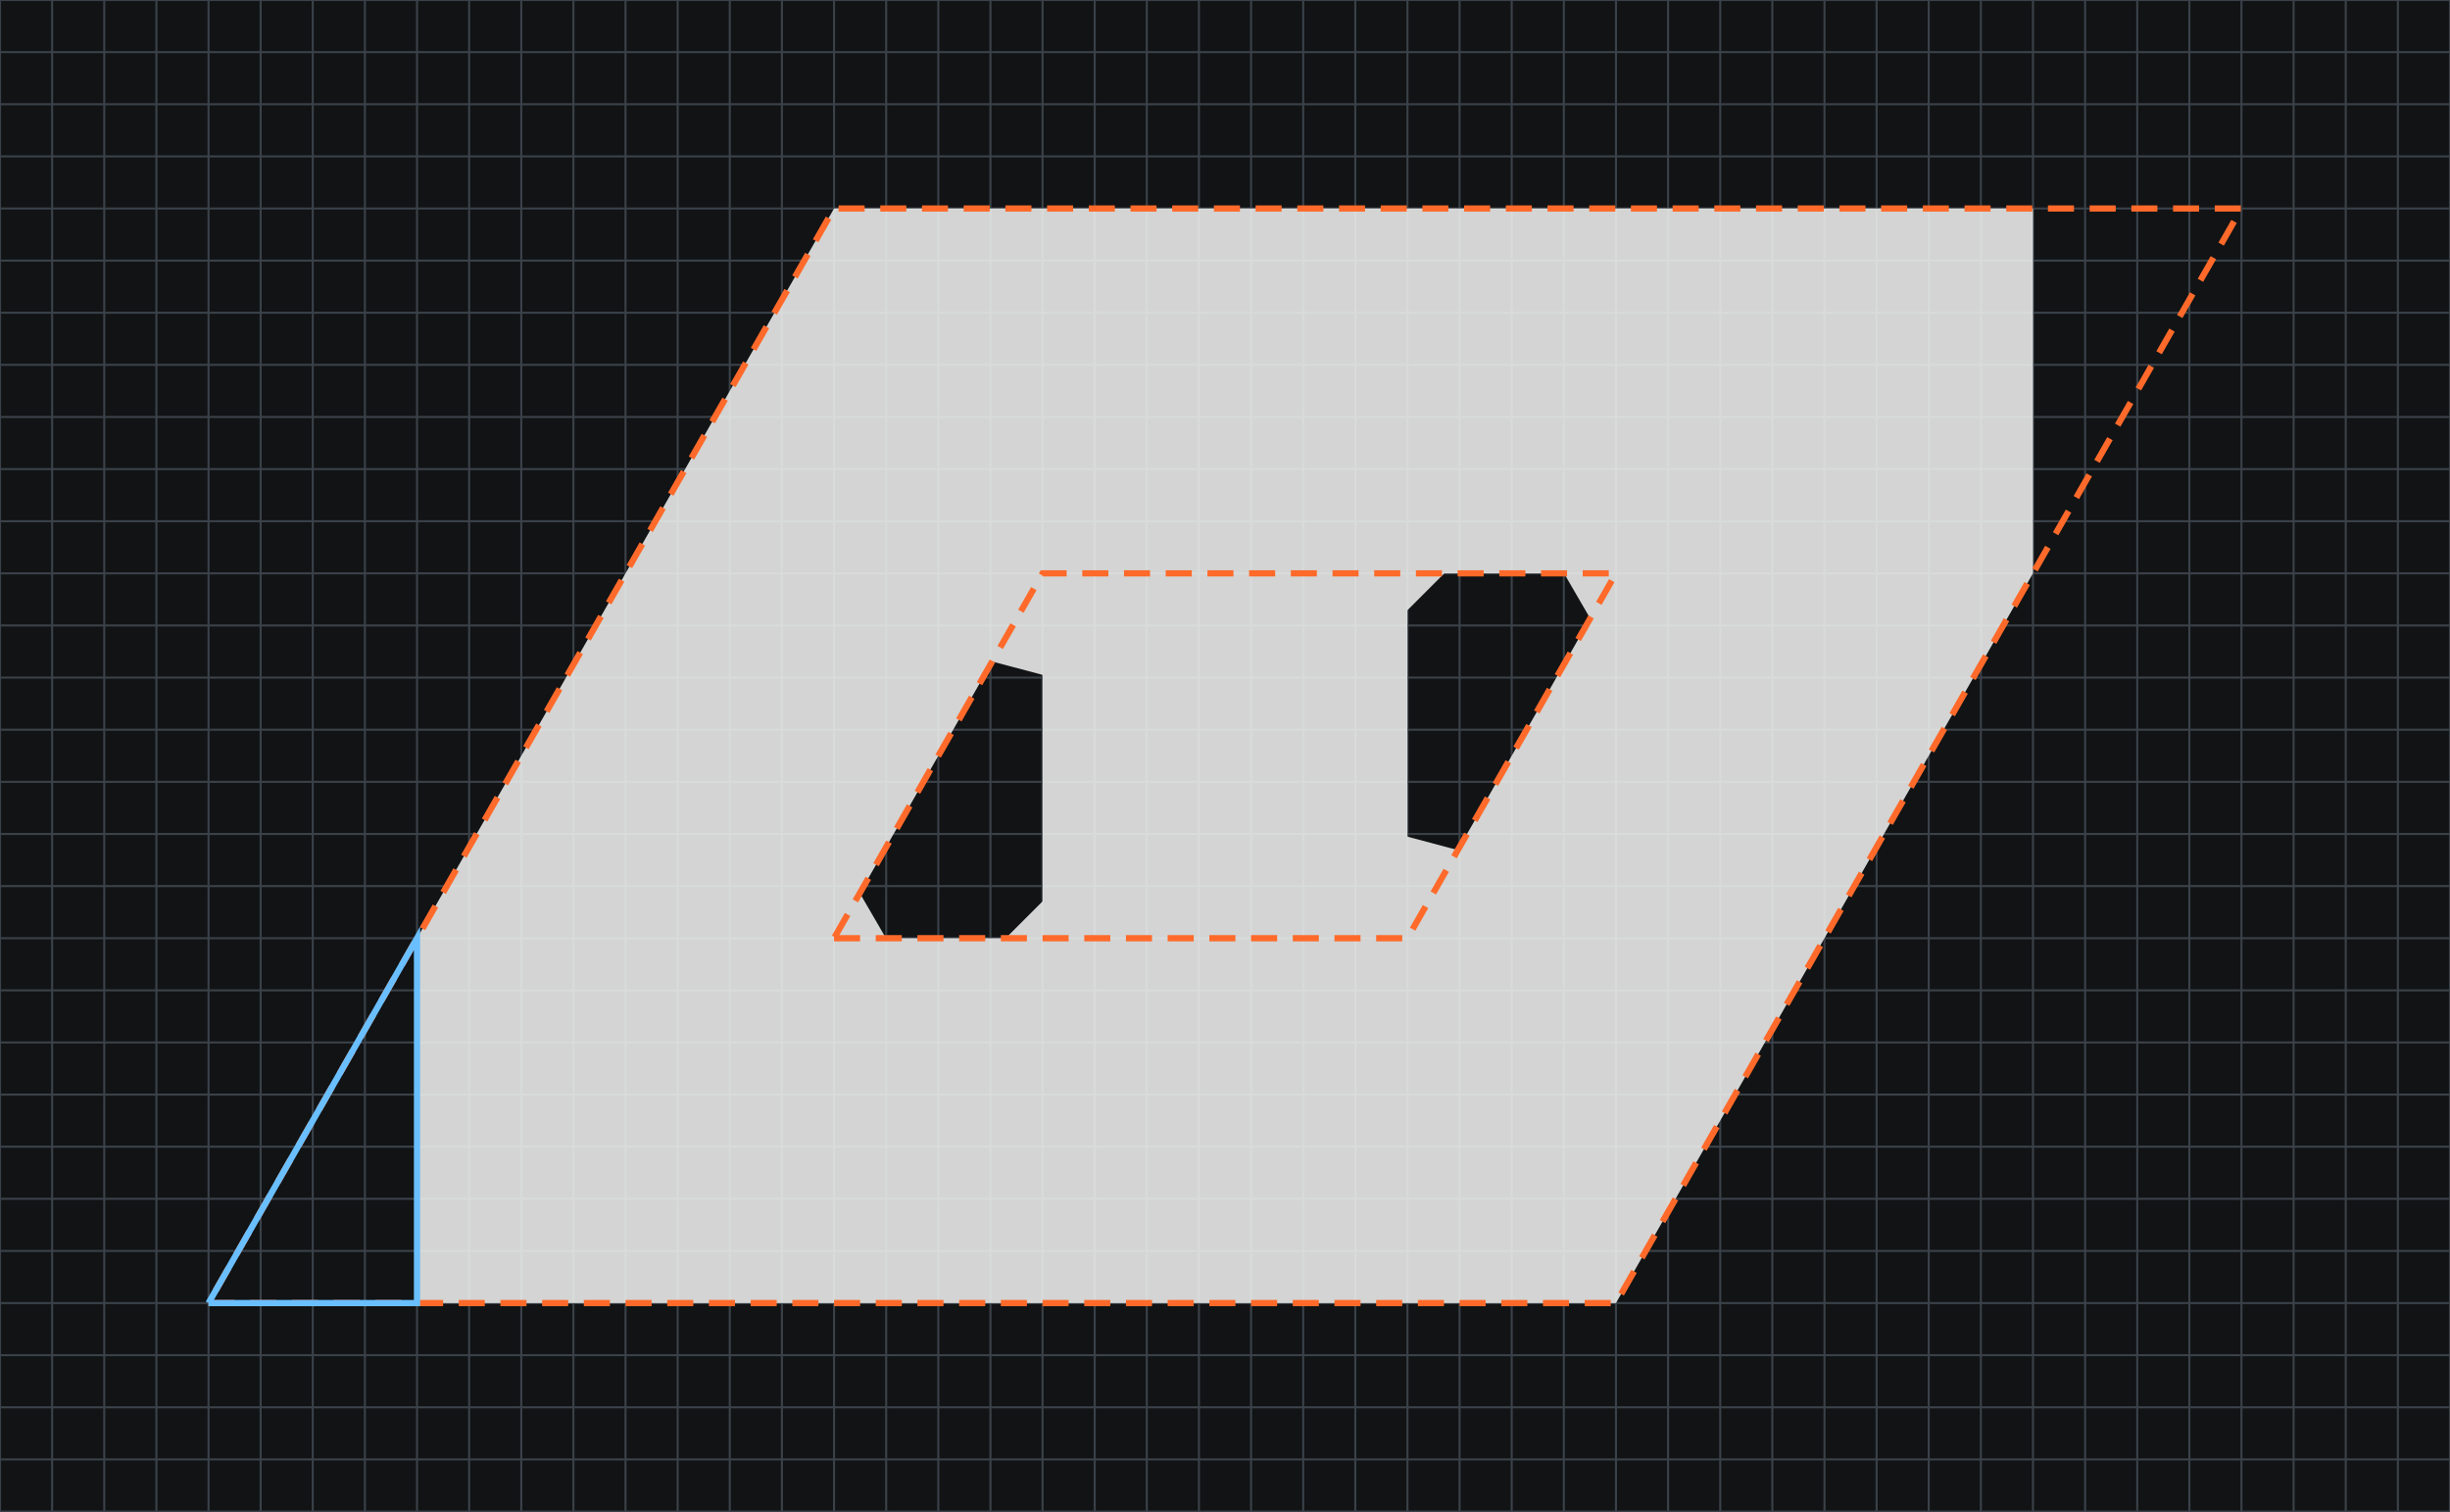
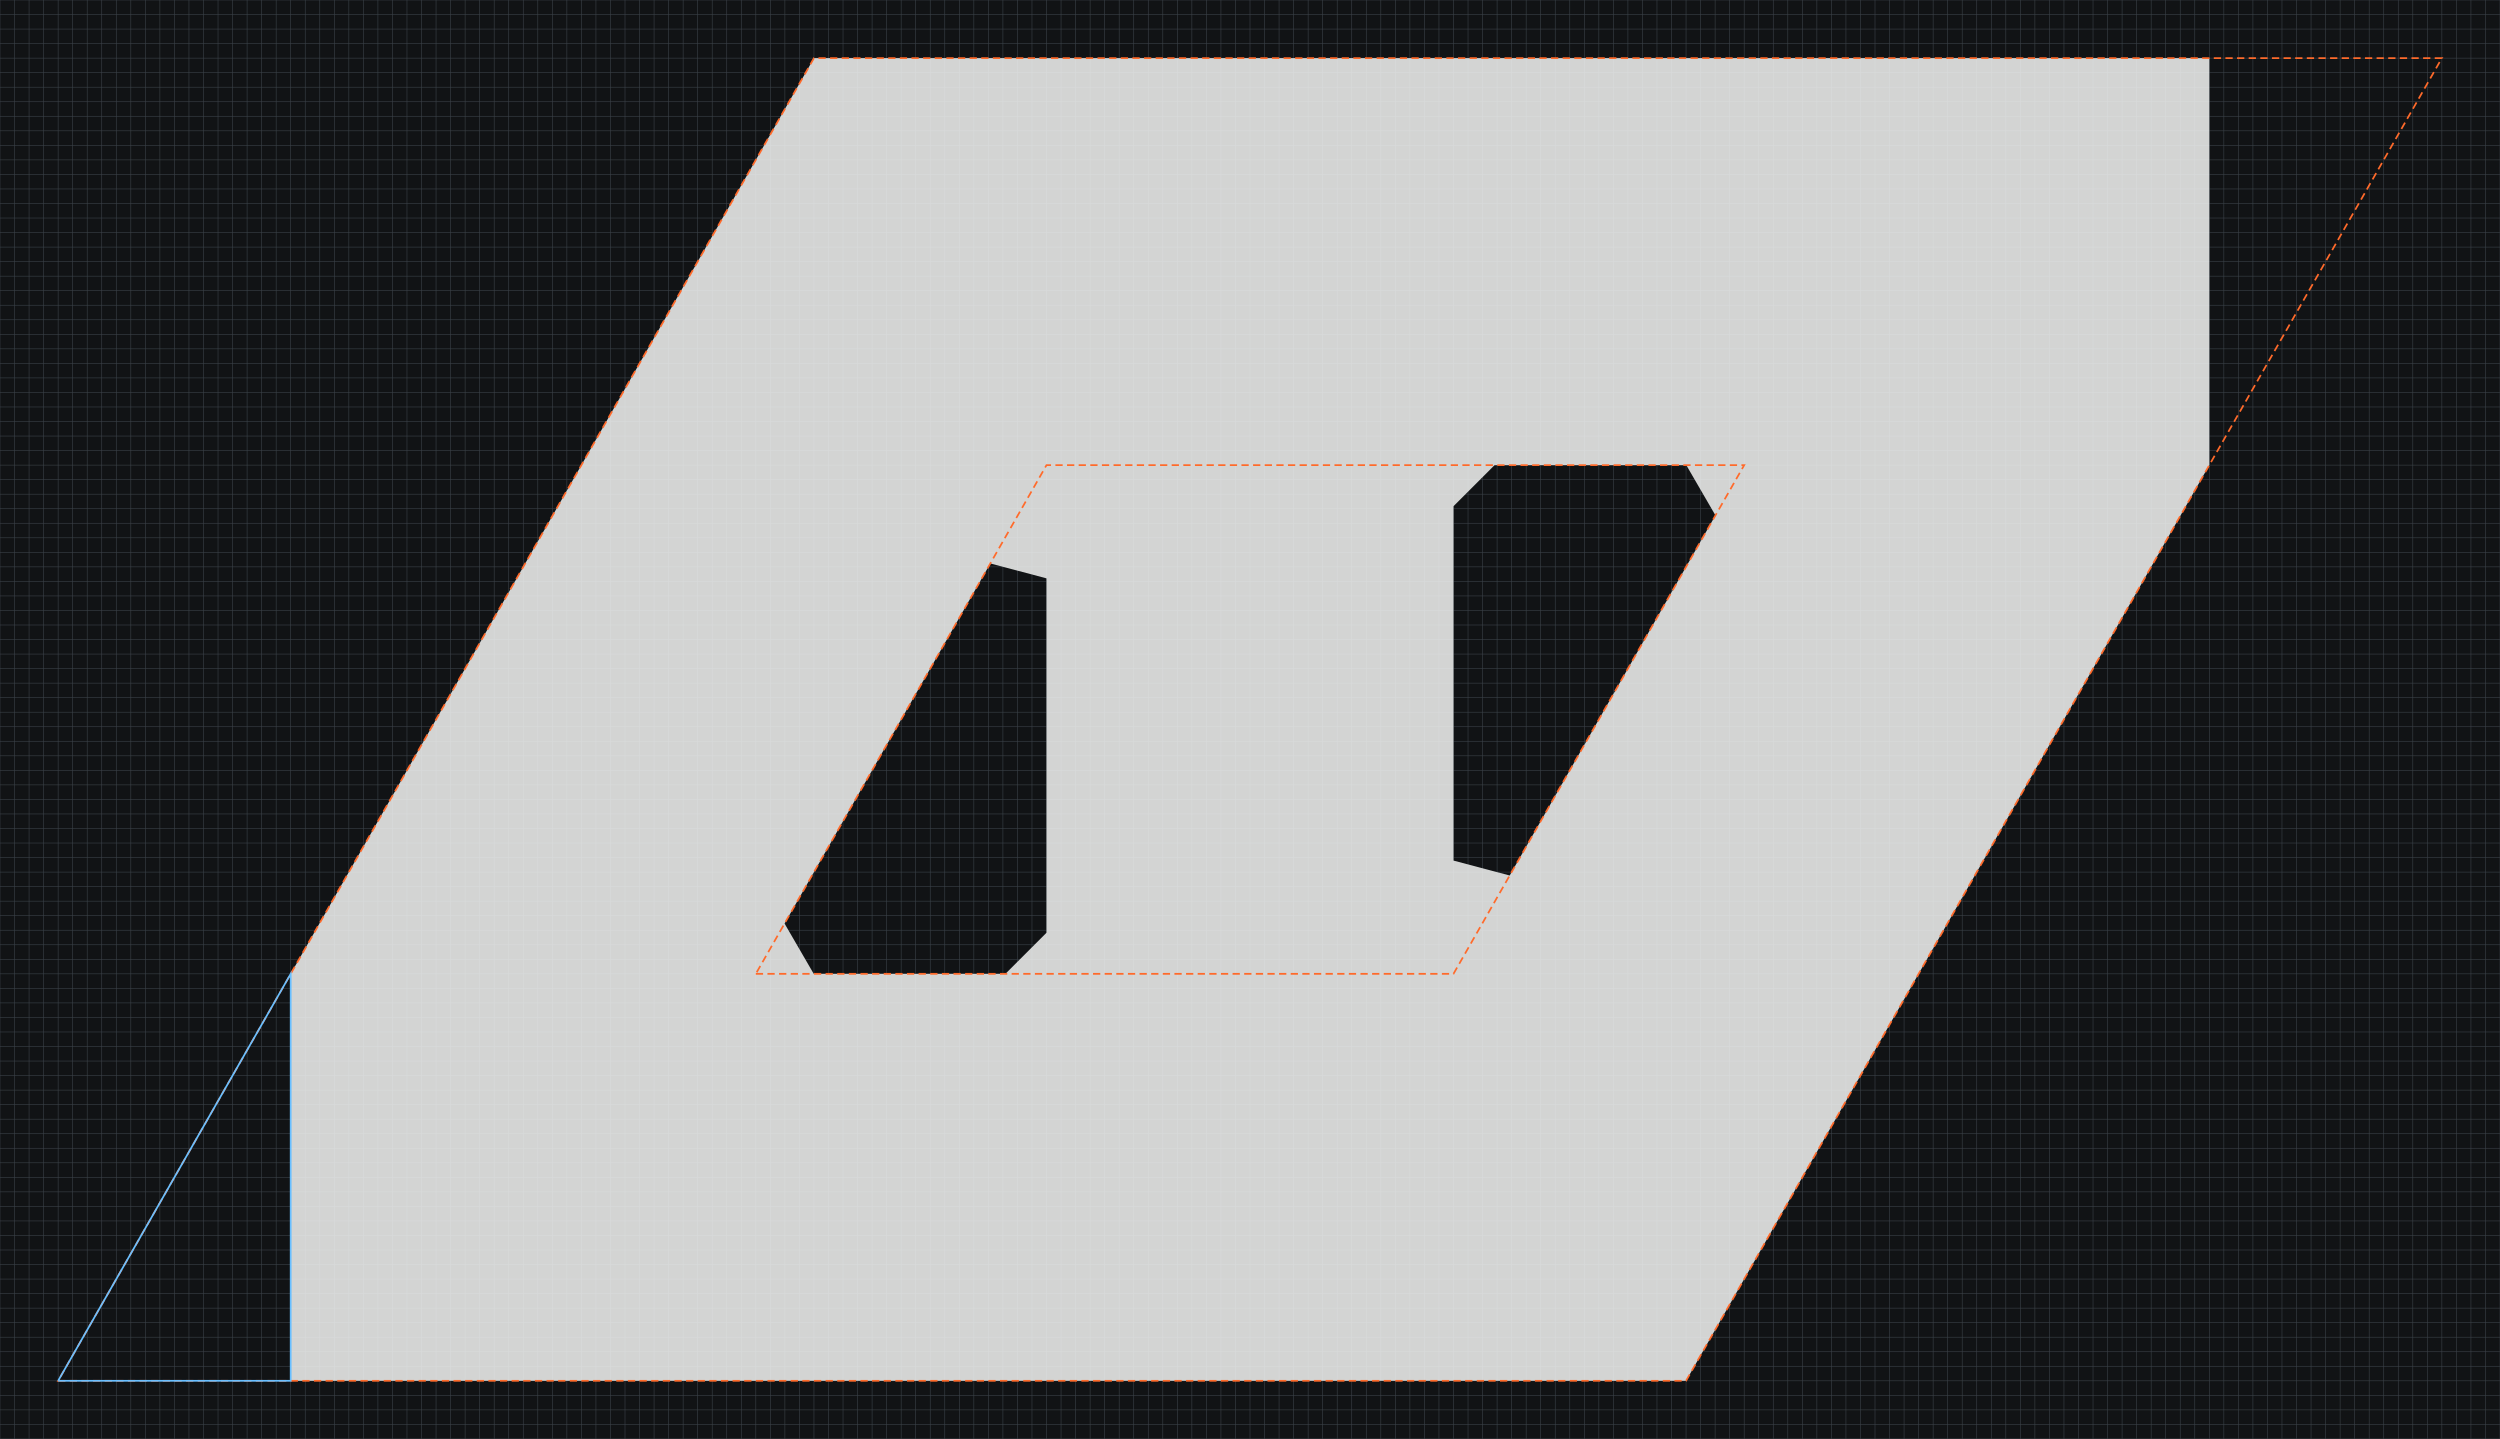
- <svg xmlns="http://www.w3.org/2000/svg" viewBox="-40 -40 470 290">
-   <rect x="-40" y="-40" width="470" height="290" fill="#111315" />
-   <g stroke="#3A4148" stroke-width="0.4">
-     <line x1="-40" y1="-40" x2="-40" y2="250" />
-     <line x1="-30" y1="-40" x2="-30" y2="250" />
-     <line x1="-20" y1="-40" x2="-20" y2="250" />
-     <line x1="-10" y1="-40" x2="-10" y2="250" />
-     <line x1="0" y1="-40" x2="0" y2="250" />
-     <line x1="10" y1="-40" x2="10" y2="250" />
-     <line x1="20" y1="-40" x2="20" y2="250" />
-     <line x1="30" y1="-40" x2="30" y2="250" />
-     <line x1="40" y1="-40" x2="40" y2="250" />
-     <line x1="50" y1="-40" x2="50" y2="250" />
-     <line x1="60" y1="-40" x2="60" y2="250" />
-     <line x1="70" y1="-40" x2="70" y2="250" />
-     <line x1="80" y1="-40" x2="80" y2="250" />
-     <line x1="90" y1="-40" x2="90" y2="250" />
-     <line x1="100" y1="-40" x2="100" y2="250" />
-     <line x1="110" y1="-40" x2="110" y2="250" />
-     <line x1="120" y1="-40" x2="120" y2="250" />
-     <line x1="130" y1="-40" x2="130" y2="250" />
-     <line x1="140" y1="-40" x2="140" y2="250" />
-     <line x1="150" y1="-40" x2="150" y2="250" />
-     <line x1="160" y1="-40" x2="160" y2="250" />
-     <line x1="170" y1="-40" x2="170" y2="250" />
-     <line x1="180" y1="-40" x2="180" y2="250" />
-     <line x1="190" y1="-40" x2="190" y2="250" />
-     <line x1="200" y1="-40" x2="200" y2="250" />
-     <line x1="210" y1="-40" x2="210" y2="250" />
-     <line x1="220" y1="-40" x2="220" y2="250" />
-     <line x1="230" y1="-40" x2="230" y2="250" />
-     <line x1="240" y1="-40" x2="240" y2="250" />
-     <line x1="250" y1="-40" x2="250" y2="250" />
-     <line x1="260" y1="-40" x2="260" y2="250" />
-     <line x1="270" y1="-40" x2="270" y2="250" />
-     <line x1="280" y1="-40" x2="280" y2="250" />
-     <line x1="290" y1="-40" x2="290" y2="250" />
-     <line x1="300" y1="-40" x2="300" y2="250" />
-     <line x1="310" y1="-40" x2="310" y2="250" />
-     <line x1="320" y1="-40" x2="320" y2="250" />
-     <line x1="330" y1="-40" x2="330" y2="250" />
-     <line x1="340" y1="-40" x2="340" y2="250" />
-     <line x1="350" y1="-40" x2="350" y2="250" />
-     <line x1="360" y1="-40" x2="360" y2="250" />
-     <line x1="370" y1="-40" x2="370" y2="250" />
-     <line x1="380" y1="-40" x2="380" y2="250" />
-     <line x1="390" y1="-40" x2="390" y2="250" />
-     <line x1="400" y1="-40" x2="400" y2="250" />
-     <line x1="410" y1="-40" x2="410" y2="250" />
-     <line x1="420" y1="-40" x2="420" y2="250" />
-     <line x1="430" y1="-40" x2="430" y2="250" />
-     <line x1="-40" y1="-40" x2="430" y2="-40" />
-     <line x1="-40" y1="-30" x2="430" y2="-30" />
-     <line x1="-40" y1="-20" x2="430" y2="-20" />
-     <line x1="-40" y1="-10" x2="430" y2="-10" />
-     <line x1="-40" y1="0" x2="430" y2="0" />
-     <line x1="-40" y1="10" x2="430" y2="10" />
-     <line x1="-40" y1="20" x2="430" y2="20" />
-     <line x1="-40" y1="30" x2="430" y2="30" />
-     <line x1="-40" y1="40" x2="430" y2="40" />
-     <line x1="-40" y1="50" x2="430" y2="50" />
-     <line x1="-40" y1="60" x2="430" y2="60" />
-     <line x1="-40" y1="70" x2="430" y2="70" />
-     <line x1="-40" y1="80" x2="430" y2="80" />
-     <line x1="-40" y1="90" x2="430" y2="90" />
-     <line x1="-40" y1="100" x2="430" y2="100" />
-     <line x1="-40" y1="110" x2="430" y2="110" />
-     <line x1="-40" y1="120" x2="430" y2="120" />
-     <line x1="-40" y1="130" x2="430" y2="130" />
-     <line x1="-40" y1="140" x2="430" y2="140" />
-     <line x1="-40" y1="150" x2="430" y2="150" />
-     <line x1="-40" y1="160" x2="430" y2="160" />
-     <line x1="-40" y1="170" x2="430" y2="170" />
-     <line x1="-40" y1="180" x2="430" y2="180" />
-     <line x1="-40" y1="190" x2="430" y2="190" />
-     <line x1="-40" y1="200" x2="430" y2="200" />
-     <line x1="-40" y1="210" x2="430" y2="210" />
-     <line x1="-40" y1="220" x2="430" y2="220" />
-     <line x1="-40" y1="230" x2="430" y2="230" />
-     <line x1="-40" y1="240" x2="430" y2="240" />
-     <line x1="-40" y1="250" x2="430" y2="250" />
+ <svg xmlns="http://www.w3.org/2000/svg" viewBox="-12.0 -12.0 516.0 297.0">
+   <rect x="-12.0" y="-12.0" width="516.0" height="297.0" fill="#111315" />
+   <g stroke="#3A4148" stroke-width="0.12">
+     <line x1="-12.0" y1="-12.0" x2="-12.0" y2="285.0" />
+     <line x1="-9.0" y1="-12.0" x2="-9.0" y2="285.0" />
+     <line x1="-6.0" y1="-12.0" x2="-6.0" y2="285.0" />
+     <line x1="-3.0" y1="-12.0" x2="-3.0" y2="285.0" />
+     <line x1="0.0" y1="-12.0" x2="0.0" y2="285.0" />
+     <line x1="3.0" y1="-12.0" x2="3.0" y2="285.0" />
+     <line x1="6.0" y1="-12.0" x2="6.0" y2="285.0" />
+     <line x1="9.0" y1="-12.0" x2="9.0" y2="285.0" />
+     <line x1="12.0" y1="-12.0" x2="12.0" y2="285.0" />
+     <line x1="15.0" y1="-12.0" x2="15.0" y2="285.0" />
+     <line x1="18.0" y1="-12.0" x2="18.0" y2="285.0" />
+     <line x1="21.0" y1="-12.0" x2="21.0" y2="285.0" />
+     <line x1="24.0" y1="-12.0" x2="24.0" y2="285.0" />
+     <line x1="27.0" y1="-12.0" x2="27.0" y2="285.0" />
+     <line x1="30.0" y1="-12.0" x2="30.0" y2="285.0" />
+     <line x1="33.0" y1="-12.0" x2="33.0" y2="285.0" />
+     <line x1="36.0" y1="-12.0" x2="36.0" y2="285.0" />
+     <line x1="39.0" y1="-12.0" x2="39.0" y2="285.0" />
+     <line x1="42.0" y1="-12.0" x2="42.0" y2="285.0" />
+     <line x1="45.0" y1="-12.0" x2="45.0" y2="285.0" />
+     <line x1="48.0" y1="-12.0" x2="48.0" y2="285.0" />
+     <line x1="51.0" y1="-12.0" x2="51.0" y2="285.0" />
+     <line x1="54.0" y1="-12.0" x2="54.0" y2="285.0" />
+     <line x1="57.0" y1="-12.0" x2="57.0" y2="285.0" />
+     <line x1="60.0" y1="-12.0" x2="60.0" y2="285.0" />
+     <line x1="63.0" y1="-12.0" x2="63.0" y2="285.0" />
+     <line x1="66.0" y1="-12.0" x2="66.0" y2="285.0" />
+     <line x1="69.0" y1="-12.0" x2="69.0" y2="285.0" />
+     <line x1="72.0" y1="-12.0" x2="72.0" y2="285.0" />
+     <line x1="75.0" y1="-12.0" x2="75.0" y2="285.0" />
+     <line x1="78.0" y1="-12.0" x2="78.0" y2="285.0" />
+     <line x1="81.0" y1="-12.0" x2="81.0" y2="285.0" />
+     <line x1="84.0" y1="-12.0" x2="84.0" y2="285.0" />
+     <line x1="87.0" y1="-12.0" x2="87.0" y2="285.0" />
+     <line x1="90.0" y1="-12.0" x2="90.0" y2="285.0" />
+     <line x1="93.0" y1="-12.0" x2="93.0" y2="285.0" />
+     <line x1="96.0" y1="-12.0" x2="96.0" y2="285.0" />
+     <line x1="99.0" y1="-12.0" x2="99.0" y2="285.0" />
+     <line x1="102.0" y1="-12.0" x2="102.0" y2="285.0" />
+     <line x1="105.0" y1="-12.0" x2="105.0" y2="285.0" />
+     <line x1="108.0" y1="-12.0" x2="108.0" y2="285.0" />
+     <line x1="111.0" y1="-12.0" x2="111.0" y2="285.0" />
+     <line x1="114.0" y1="-12.0" x2="114.0" y2="285.0" />
+     <line x1="117.0" y1="-12.0" x2="117.0" y2="285.0" />
+     <line x1="120.0" y1="-12.0" x2="120.0" y2="285.0" />
+     <line x1="123.0" y1="-12.0" x2="123.0" y2="285.0" />
+     <line x1="126.0" y1="-12.0" x2="126.0" y2="285.0" />
+     <line x1="129.0" y1="-12.0" x2="129.0" y2="285.0" />
+     <line x1="132.0" y1="-12.0" x2="132.0" y2="285.0" />
+     <line x1="135.0" y1="-12.0" x2="135.0" y2="285.0" />
+     <line x1="138.0" y1="-12.0" x2="138.0" y2="285.0" />
+     <line x1="141.0" y1="-12.0" x2="141.0" y2="285.0" />
+     <line x1="144.0" y1="-12.0" x2="144.0" y2="285.0" />
+     <line x1="147.0" y1="-12.0" x2="147.0" y2="285.0" />
+     <line x1="150.0" y1="-12.0" x2="150.0" y2="285.0" />
+     <line x1="153.0" y1="-12.0" x2="153.0" y2="285.0" />
+     <line x1="156.0" y1="-12.0" x2="156.0" y2="285.0" />
+     <line x1="159.0" y1="-12.0" x2="159.0" y2="285.0" />
+     <line x1="162.0" y1="-12.0" x2="162.0" y2="285.0" />
+     <line x1="165.0" y1="-12.0" x2="165.0" y2="285.0" />
+     <line x1="168.0" y1="-12.0" x2="168.0" y2="285.0" />
+     <line x1="171.0" y1="-12.0" x2="171.0" y2="285.0" />
+     <line x1="174.0" y1="-12.0" x2="174.0" y2="285.0" />
+     <line x1="177.0" y1="-12.0" x2="177.0" y2="285.0" />
+     <line x1="180.0" y1="-12.0" x2="180.0" y2="285.0" />
+     <line x1="183.0" y1="-12.0" x2="183.0" y2="285.0" />
+     <line x1="186.0" y1="-12.0" x2="186.0" y2="285.0" />
+     <line x1="189.0" y1="-12.0" x2="189.0" y2="285.0" />
+     <line x1="192.0" y1="-12.0" x2="192.0" y2="285.0" />
+     <line x1="195.0" y1="-12.0" x2="195.0" y2="285.0" />
+     <line x1="198.0" y1="-12.0" x2="198.0" y2="285.0" />
+     <line x1="201.0" y1="-12.0" x2="201.0" y2="285.0" />
+     <line x1="204.0" y1="-12.0" x2="204.0" y2="285.0" />
+     <line x1="207.0" y1="-12.0" x2="207.0" y2="285.0" />
+     <line x1="210.0" y1="-12.0" x2="210.0" y2="285.0" />
+     <line x1="213.0" y1="-12.0" x2="213.0" y2="285.0" />
+     <line x1="216.0" y1="-12.0" x2="216.0" y2="285.0" />
+     <line x1="219.0" y1="-12.0" x2="219.0" y2="285.0" />
+     <line x1="222.0" y1="-12.0" x2="222.0" y2="285.0" />
+     <line x1="225.0" y1="-12.0" x2="225.0" y2="285.0" />
+     <line x1="228.0" y1="-12.0" x2="228.0" y2="285.0" />
+     <line x1="231.0" y1="-12.0" x2="231.0" y2="285.0" />
+     <line x1="234.0" y1="-12.0" x2="234.0" y2="285.0" />
+     <line x1="237.0" y1="-12.0" x2="237.0" y2="285.0" />
+     <line x1="240.0" y1="-12.0" x2="240.0" y2="285.0" />
+     <line x1="243.0" y1="-12.0" x2="243.0" y2="285.0" />
+     <line x1="246.0" y1="-12.0" x2="246.0" y2="285.0" />
+     <line x1="249.0" y1="-12.0" x2="249.0" y2="285.0" />
+     <line x1="252.0" y1="-12.0" x2="252.0" y2="285.0" />
+     <line x1="255.0" y1="-12.0" x2="255.0" y2="285.0" />
+     <line x1="258.0" y1="-12.0" x2="258.0" y2="285.0" />
+     <line x1="261.0" y1="-12.0" x2="261.0" y2="285.0" />
+     <line x1="264.0" y1="-12.0" x2="264.0" y2="285.0" />
+     <line x1="267.0" y1="-12.0" x2="267.0" y2="285.0" />
+     <line x1="270.0" y1="-12.0" x2="270.0" y2="285.0" />
+     <line x1="273.0" y1="-12.0" x2="273.0" y2="285.0" />
+     <line x1="276.0" y1="-12.0" x2="276.0" y2="285.0" />
+     <line x1="279.0" y1="-12.0" x2="279.0" y2="285.0" />
+     <line x1="282.0" y1="-12.0" x2="282.0" y2="285.0" />
+     <line x1="285.0" y1="-12.0" x2="285.0" y2="285.0" />
+     <line x1="288.0" y1="-12.0" x2="288.0" y2="285.0" />
+     <line x1="291.0" y1="-12.0" x2="291.0" y2="285.0" />
+     <line x1="294.0" y1="-12.0" x2="294.0" y2="285.0" />
+     <line x1="297.0" y1="-12.0" x2="297.0" y2="285.0" />
+     <line x1="300.0" y1="-12.0" x2="300.0" y2="285.0" />
+     <line x1="303.0" y1="-12.0" x2="303.0" y2="285.0" />
+     <line x1="306.0" y1="-12.0" x2="306.0" y2="285.0" />
+     <line x1="309.0" y1="-12.0" x2="309.0" y2="285.0" />
+     <line x1="312.0" y1="-12.0" x2="312.0" y2="285.0" />
+     <line x1="315.0" y1="-12.0" x2="315.0" y2="285.0" />
+     <line x1="318.0" y1="-12.0" x2="318.0" y2="285.0" />
+     <line x1="321.0" y1="-12.0" x2="321.0" y2="285.0" />
+     <line x1="324.0" y1="-12.0" x2="324.0" y2="285.0" />
+     <line x1="327.0" y1="-12.0" x2="327.0" y2="285.0" />
+     <line x1="330.0" y1="-12.0" x2="330.0" y2="285.0" />
+     <line x1="333.0" y1="-12.0" x2="333.0" y2="285.0" />
+     <line x1="336.0" y1="-12.0" x2="336.0" y2="285.0" />
+     <line x1="339.0" y1="-12.0" x2="339.0" y2="285.0" />
+     <line x1="342.0" y1="-12.0" x2="342.0" y2="285.0" />
+     <line x1="345.0" y1="-12.0" x2="345.0" y2="285.0" />
+     <line x1="348.0" y1="-12.0" x2="348.0" y2="285.0" />
+     <line x1="351.0" y1="-12.0" x2="351.0" y2="285.0" />
+     <line x1="354.0" y1="-12.0" x2="354.0" y2="285.0" />
+     <line x1="357.0" y1="-12.0" x2="357.0" y2="285.0" />
+     <line x1="360.0" y1="-12.0" x2="360.0" y2="285.0" />
+     <line x1="363.0" y1="-12.0" x2="363.0" y2="285.0" />
+     <line x1="366.0" y1="-12.0" x2="366.0" y2="285.0" />
+     <line x1="369.0" y1="-12.0" x2="369.0" y2="285.0" />
+     <line x1="372.0" y1="-12.0" x2="372.0" y2="285.0" />
+     <line x1="375.0" y1="-12.0" x2="375.0" y2="285.0" />
+     <line x1="378.0" y1="-12.0" x2="378.0" y2="285.0" />
+     <line x1="381.0" y1="-12.0" x2="381.0" y2="285.0" />
+     <line x1="384.0" y1="-12.0" x2="384.0" y2="285.0" />
+     <line x1="387.0" y1="-12.0" x2="387.0" y2="285.0" />
+     <line x1="390.0" y1="-12.0" x2="390.0" y2="285.0" />
+     <line x1="393.0" y1="-12.0" x2="393.0" y2="285.0" />
+     <line x1="396.0" y1="-12.0" x2="396.0" y2="285.0" />
+     <line x1="399.0" y1="-12.0" x2="399.0" y2="285.0" />
+     <line x1="402.0" y1="-12.0" x2="402.0" y2="285.0" />
+     <line x1="405.0" y1="-12.0" x2="405.0" y2="285.0" />
+     <line x1="408.0" y1="-12.0" x2="408.0" y2="285.0" />
+     <line x1="411.0" y1="-12.0" x2="411.0" y2="285.0" />
+     <line x1="414.0" y1="-12.0" x2="414.0" y2="285.0" />
+     <line x1="417.0" y1="-12.0" x2="417.0" y2="285.0" />
+     <line x1="420.0" y1="-12.0" x2="420.0" y2="285.0" />
+     <line x1="423.0" y1="-12.0" x2="423.0" y2="285.0" />
+     <line x1="426.0" y1="-12.0" x2="426.0" y2="285.0" />
+     <line x1="429.0" y1="-12.0" x2="429.0" y2="285.0" />
+     <line x1="432.0" y1="-12.0" x2="432.0" y2="285.0" />
+     <line x1="435.0" y1="-12.0" x2="435.0" y2="285.0" />
+     <line x1="438.0" y1="-12.0" x2="438.0" y2="285.0" />
+     <line x1="441.0" y1="-12.0" x2="441.0" y2="285.0" />
+     <line x1="444.0" y1="-12.0" x2="444.0" y2="285.0" />
+     <line x1="447.0" y1="-12.0" x2="447.0" y2="285.0" />
+     <line x1="450.0" y1="-12.0" x2="450.0" y2="285.0" />
+     <line x1="453.0" y1="-12.0" x2="453.0" y2="285.0" />
+     <line x1="456.0" y1="-12.0" x2="456.0" y2="285.0" />
+     <line x1="459.0" y1="-12.0" x2="459.0" y2="285.0" />
+     <line x1="462.0" y1="-12.0" x2="462.0" y2="285.0" />
+     <line x1="465.0" y1="-12.0" x2="465.0" y2="285.0" />
+     <line x1="468.0" y1="-12.0" x2="468.0" y2="285.0" />
+     <line x1="471.0" y1="-12.0" x2="471.0" y2="285.0" />
+     <line x1="474.0" y1="-12.0" x2="474.0" y2="285.0" />
+     <line x1="477.0" y1="-12.0" x2="477.0" y2="285.0" />
+     <line x1="480.0" y1="-12.0" x2="480.0" y2="285.0" />
+     <line x1="483.0" y1="-12.0" x2="483.0" y2="285.0" />
+     <line x1="486.0" y1="-12.0" x2="486.0" y2="285.0" />
+     <line x1="489.0" y1="-12.0" x2="489.0" y2="285.0" />
+     <line x1="492.0" y1="-12.0" x2="492.0" y2="285.0" />
+     <line x1="495.0" y1="-12.0" x2="495.0" y2="285.0" />
+     <line x1="498.0" y1="-12.0" x2="498.0" y2="285.0" />
+     <line x1="501.0" y1="-12.0" x2="501.0" y2="285.0" />
+     <line x1="504.0" y1="-12.0" x2="504.0" y2="285.0" />
+     <line x1="-12.0" y1="-12.0" x2="504.0" y2="-12.0" />
+     <line x1="-12.0" y1="-9.0" x2="504.0" y2="-9.0" />
+     <line x1="-12.0" y1="-6.0" x2="504.0" y2="-6.0" />
+     <line x1="-12.0" y1="-3.0" x2="504.0" y2="-3.0" />
+     <line x1="-12.0" y1="0.0" x2="504.0" y2="0.0" />
+     <line x1="-12.0" y1="3.0" x2="504.0" y2="3.0" />
+     <line x1="-12.0" y1="6.0" x2="504.0" y2="6.0" />
+     <line x1="-12.0" y1="9.0" x2="504.0" y2="9.0" />
+     <line x1="-12.0" y1="12.0" x2="504.0" y2="12.0" />
+     <line x1="-12.0" y1="15.0" x2="504.0" y2="15.0" />
+     <line x1="-12.0" y1="18.0" x2="504.0" y2="18.0" />
+     <line x1="-12.0" y1="21.0" x2="504.0" y2="21.0" />
+     <line x1="-12.0" y1="24.0" x2="504.0" y2="24.0" />
+     <line x1="-12.0" y1="27.0" x2="504.0" y2="27.0" />
+     <line x1="-12.0" y1="30.0" x2="504.0" y2="30.0" />
+     <line x1="-12.0" y1="33.0" x2="504.0" y2="33.0" />
+     <line x1="-12.0" y1="36.0" x2="504.0" y2="36.0" />
+     <line x1="-12.0" y1="39.0" x2="504.0" y2="39.0" />
+     <line x1="-12.0" y1="42.0" x2="504.0" y2="42.0" />
+     <line x1="-12.0" y1="45.0" x2="504.0" y2="45.0" />
+     <line x1="-12.0" y1="48.0" x2="504.0" y2="48.0" />
+     <line x1="-12.0" y1="51.0" x2="504.0" y2="51.0" />
+     <line x1="-12.0" y1="54.0" x2="504.0" y2="54.0" />
+     <line x1="-12.0" y1="57.0" x2="504.0" y2="57.0" />
+     <line x1="-12.0" y1="60.0" x2="504.0" y2="60.0" />
+     <line x1="-12.0" y1="63.0" x2="504.0" y2="63.0" />
+     <line x1="-12.0" y1="66.0" x2="504.0" y2="66.0" />
+     <line x1="-12.0" y1="69.0" x2="504.0" y2="69.0" />
+     <line x1="-12.0" y1="72.0" x2="504.0" y2="72.0" />
+     <line x1="-12.0" y1="75.0" x2="504.0" y2="75.0" />
+     <line x1="-12.0" y1="78.0" x2="504.0" y2="78.0" />
+     <line x1="-12.0" y1="81.0" x2="504.0" y2="81.0" />
+     <line x1="-12.0" y1="84.0" x2="504.0" y2="84.0" />
+     <line x1="-12.0" y1="87.0" x2="504.0" y2="87.0" />
+     <line x1="-12.0" y1="90.0" x2="504.0" y2="90.0" />
+     <line x1="-12.0" y1="93.0" x2="504.0" y2="93.0" />
+     <line x1="-12.0" y1="96.0" x2="504.0" y2="96.0" />
+     <line x1="-12.0" y1="99.0" x2="504.0" y2="99.0" />
+     <line x1="-12.0" y1="102.0" x2="504.0" y2="102.0" />
+     <line x1="-12.0" y1="105.0" x2="504.0" y2="105.0" />
+     <line x1="-12.0" y1="108.0" x2="504.0" y2="108.0" />
+     <line x1="-12.0" y1="111.0" x2="504.0" y2="111.0" />
+     <line x1="-12.0" y1="114.0" x2="504.0" y2="114.0" />
+     <line x1="-12.0" y1="117.0" x2="504.0" y2="117.0" />
+     <line x1="-12.0" y1="120.0" x2="504.0" y2="120.0" />
+     <line x1="-12.0" y1="123.0" x2="504.0" y2="123.0" />
+     <line x1="-12.0" y1="126.0" x2="504.0" y2="126.0" />
+     <line x1="-12.0" y1="129.0" x2="504.0" y2="129.0" />
+     <line x1="-12.0" y1="132.0" x2="504.0" y2="132.0" />
+     <line x1="-12.0" y1="135.0" x2="504.0" y2="135.0" />
+     <line x1="-12.0" y1="138.0" x2="504.0" y2="138.0" />
+     <line x1="-12.0" y1="141.0" x2="504.0" y2="141.0" />
+     <line x1="-12.0" y1="144.0" x2="504.0" y2="144.0" />
+     <line x1="-12.0" y1="147.0" x2="504.0" y2="147.0" />
+     <line x1="-12.0" y1="150.0" x2="504.0" y2="150.0" />
+     <line x1="-12.0" y1="153.0" x2="504.0" y2="153.0" />
+     <line x1="-12.0" y1="156.0" x2="504.0" y2="156.0" />
+     <line x1="-12.0" y1="159.0" x2="504.0" y2="159.0" />
+     <line x1="-12.0" y1="162.0" x2="504.0" y2="162.0" />
+     <line x1="-12.0" y1="165.0" x2="504.0" y2="165.0" />
+     <line x1="-12.0" y1="168.0" x2="504.0" y2="168.0" />
+     <line x1="-12.0" y1="171.0" x2="504.0" y2="171.0" />
+     <line x1="-12.0" y1="174.0" x2="504.0" y2="174.0" />
+     <line x1="-12.0" y1="177.0" x2="504.0" y2="177.0" />
+     <line x1="-12.0" y1="180.0" x2="504.0" y2="180.0" />
+     <line x1="-12.0" y1="183.0" x2="504.0" y2="183.0" />
+     <line x1="-12.0" y1="186.0" x2="504.0" y2="186.0" />
+     <line x1="-12.0" y1="189.0" x2="504.0" y2="189.0" />
+     <line x1="-12.0" y1="192.0" x2="504.0" y2="192.0" />
+     <line x1="-12.0" y1="195.0" x2="504.0" y2="195.0" />
+     <line x1="-12.0" y1="198.0" x2="504.0" y2="198.0" />
+     <line x1="-12.0" y1="201.0" x2="504.0" y2="201.0" />
+     <line x1="-12.0" y1="204.0" x2="504.0" y2="204.0" />
+     <line x1="-12.0" y1="207.0" x2="504.0" y2="207.0" />
+     <line x1="-12.0" y1="210.0" x2="504.0" y2="210.0" />
+     <line x1="-12.0" y1="213.0" x2="504.0" y2="213.0" />
+     <line x1="-12.0" y1="216.0" x2="504.0" y2="216.0" />
+     <line x1="-12.0" y1="219.0" x2="504.0" y2="219.0" />
+     <line x1="-12.0" y1="222.0" x2="504.0" y2="222.0" />
+     <line x1="-12.0" y1="225.0" x2="504.0" y2="225.0" />
+     <line x1="-12.0" y1="228.0" x2="504.0" y2="228.0" />
+     <line x1="-12.0" y1="231.0" x2="504.0" y2="231.0" />
+     <line x1="-12.0" y1="234.0" x2="504.0" y2="234.0" />
+     <line x1="-12.0" y1="237.0" x2="504.0" y2="237.0" />
+     <line x1="-12.0" y1="240.0" x2="504.0" y2="240.0" />
+     <line x1="-12.0" y1="243.0" x2="504.0" y2="243.0" />
+     <line x1="-12.0" y1="246.0" x2="504.0" y2="246.0" />
+     <line x1="-12.0" y1="249.0" x2="504.0" y2="249.0" />
+     <line x1="-12.0" y1="252.0" x2="504.0" y2="252.0" />
+     <line x1="-12.0" y1="255.0" x2="504.0" y2="255.0" />
+     <line x1="-12.0" y1="258.0" x2="504.0" y2="258.0" />
+     <line x1="-12.0" y1="261.0" x2="504.0" y2="261.0" />
+     <line x1="-12.0" y1="264.0" x2="504.0" y2="264.0" />
+     <line x1="-12.0" y1="267.0" x2="504.0" y2="267.0" />
+     <line x1="-12.0" y1="270.0" x2="504.0" y2="270.0" />
+     <line x1="-12.0" y1="273.0" x2="504.0" y2="273.0" />
+     <line x1="-12.0" y1="276.0" x2="504.0" y2="276.0" />
+     <line x1="-12.0" y1="279.0" x2="504.0" y2="279.0" />
+     <line x1="-12.0" y1="282.0" x2="504.0" y2="282.0" />
+     <line x1="-12.0" y1="285.0" x2="504.0" y2="285.0" />
  </g>
-   <path d="M40.000,140.000 L40.000,210.000 L270.000,210.000 L350.000,70.000 L350.000,0.000 L120.000,0.000 Z M124.942,131.351 L129.962,140.000 L152.929,140.000 L160.000,132.929 L160.000,89.480 L150.335,86.914 Z M239.665,123.086 L230.000,120.520 L230.000,77.071 L237.071,70.000 L260.038,70.000 L265.058,78.649 Z" fill="#F5F6F4" fill-rule="evenodd" opacity="0.85" />
-   <g fill="none" stroke="#FF6A2A" stroke-width="1.2" stroke-dasharray="5.0,3.0">
-     <polygon points="0,210 270,210 390,0 120,0" />
-     <polygon points="120,140 230,140 270,70 160,70" />
+   <path d="M48.000,189.000 L48.000,273.000 L336.000,273.000 L444.000,84.000 L444.000,0.000 L156.000,0.000 Z M149.931,178.621 L155.954,189.000 L195.515,189.000 L204.000,180.515 L204.000,107.377 L192.402,104.296 Z M299.598,168.704 L288.000,165.623 L288.000,92.485 L296.485,84.000 L336.046,84.000 L342.069,94.379 Z" fill="#F5F6F4" fill-rule="evenodd" opacity="0.85" />
+   <g fill="none" stroke="#FF6A2A" stroke-width="0.36" stroke-dasharray="1.5,0.9">
+     <polygon points="0.0,273.0 336.0,273.0 492.0,0.0 156.0,0.0" />
+     <polygon points="144.0,189.0 288.0,189.0 348.0,84.0 204.0,84.0" />
  </g>
-   <g fill="none" stroke="#69BFFF" stroke-width="1.2">
-     <polyline points="0,210 40,210 40,140 0,210" />
+   <g fill="none" stroke="#69BFFF" stroke-width="0.36">
+     <polyline points="0,273.0 48.0,273.0 48.0,189.0 0,273.0" />
  </g>
</svg>
